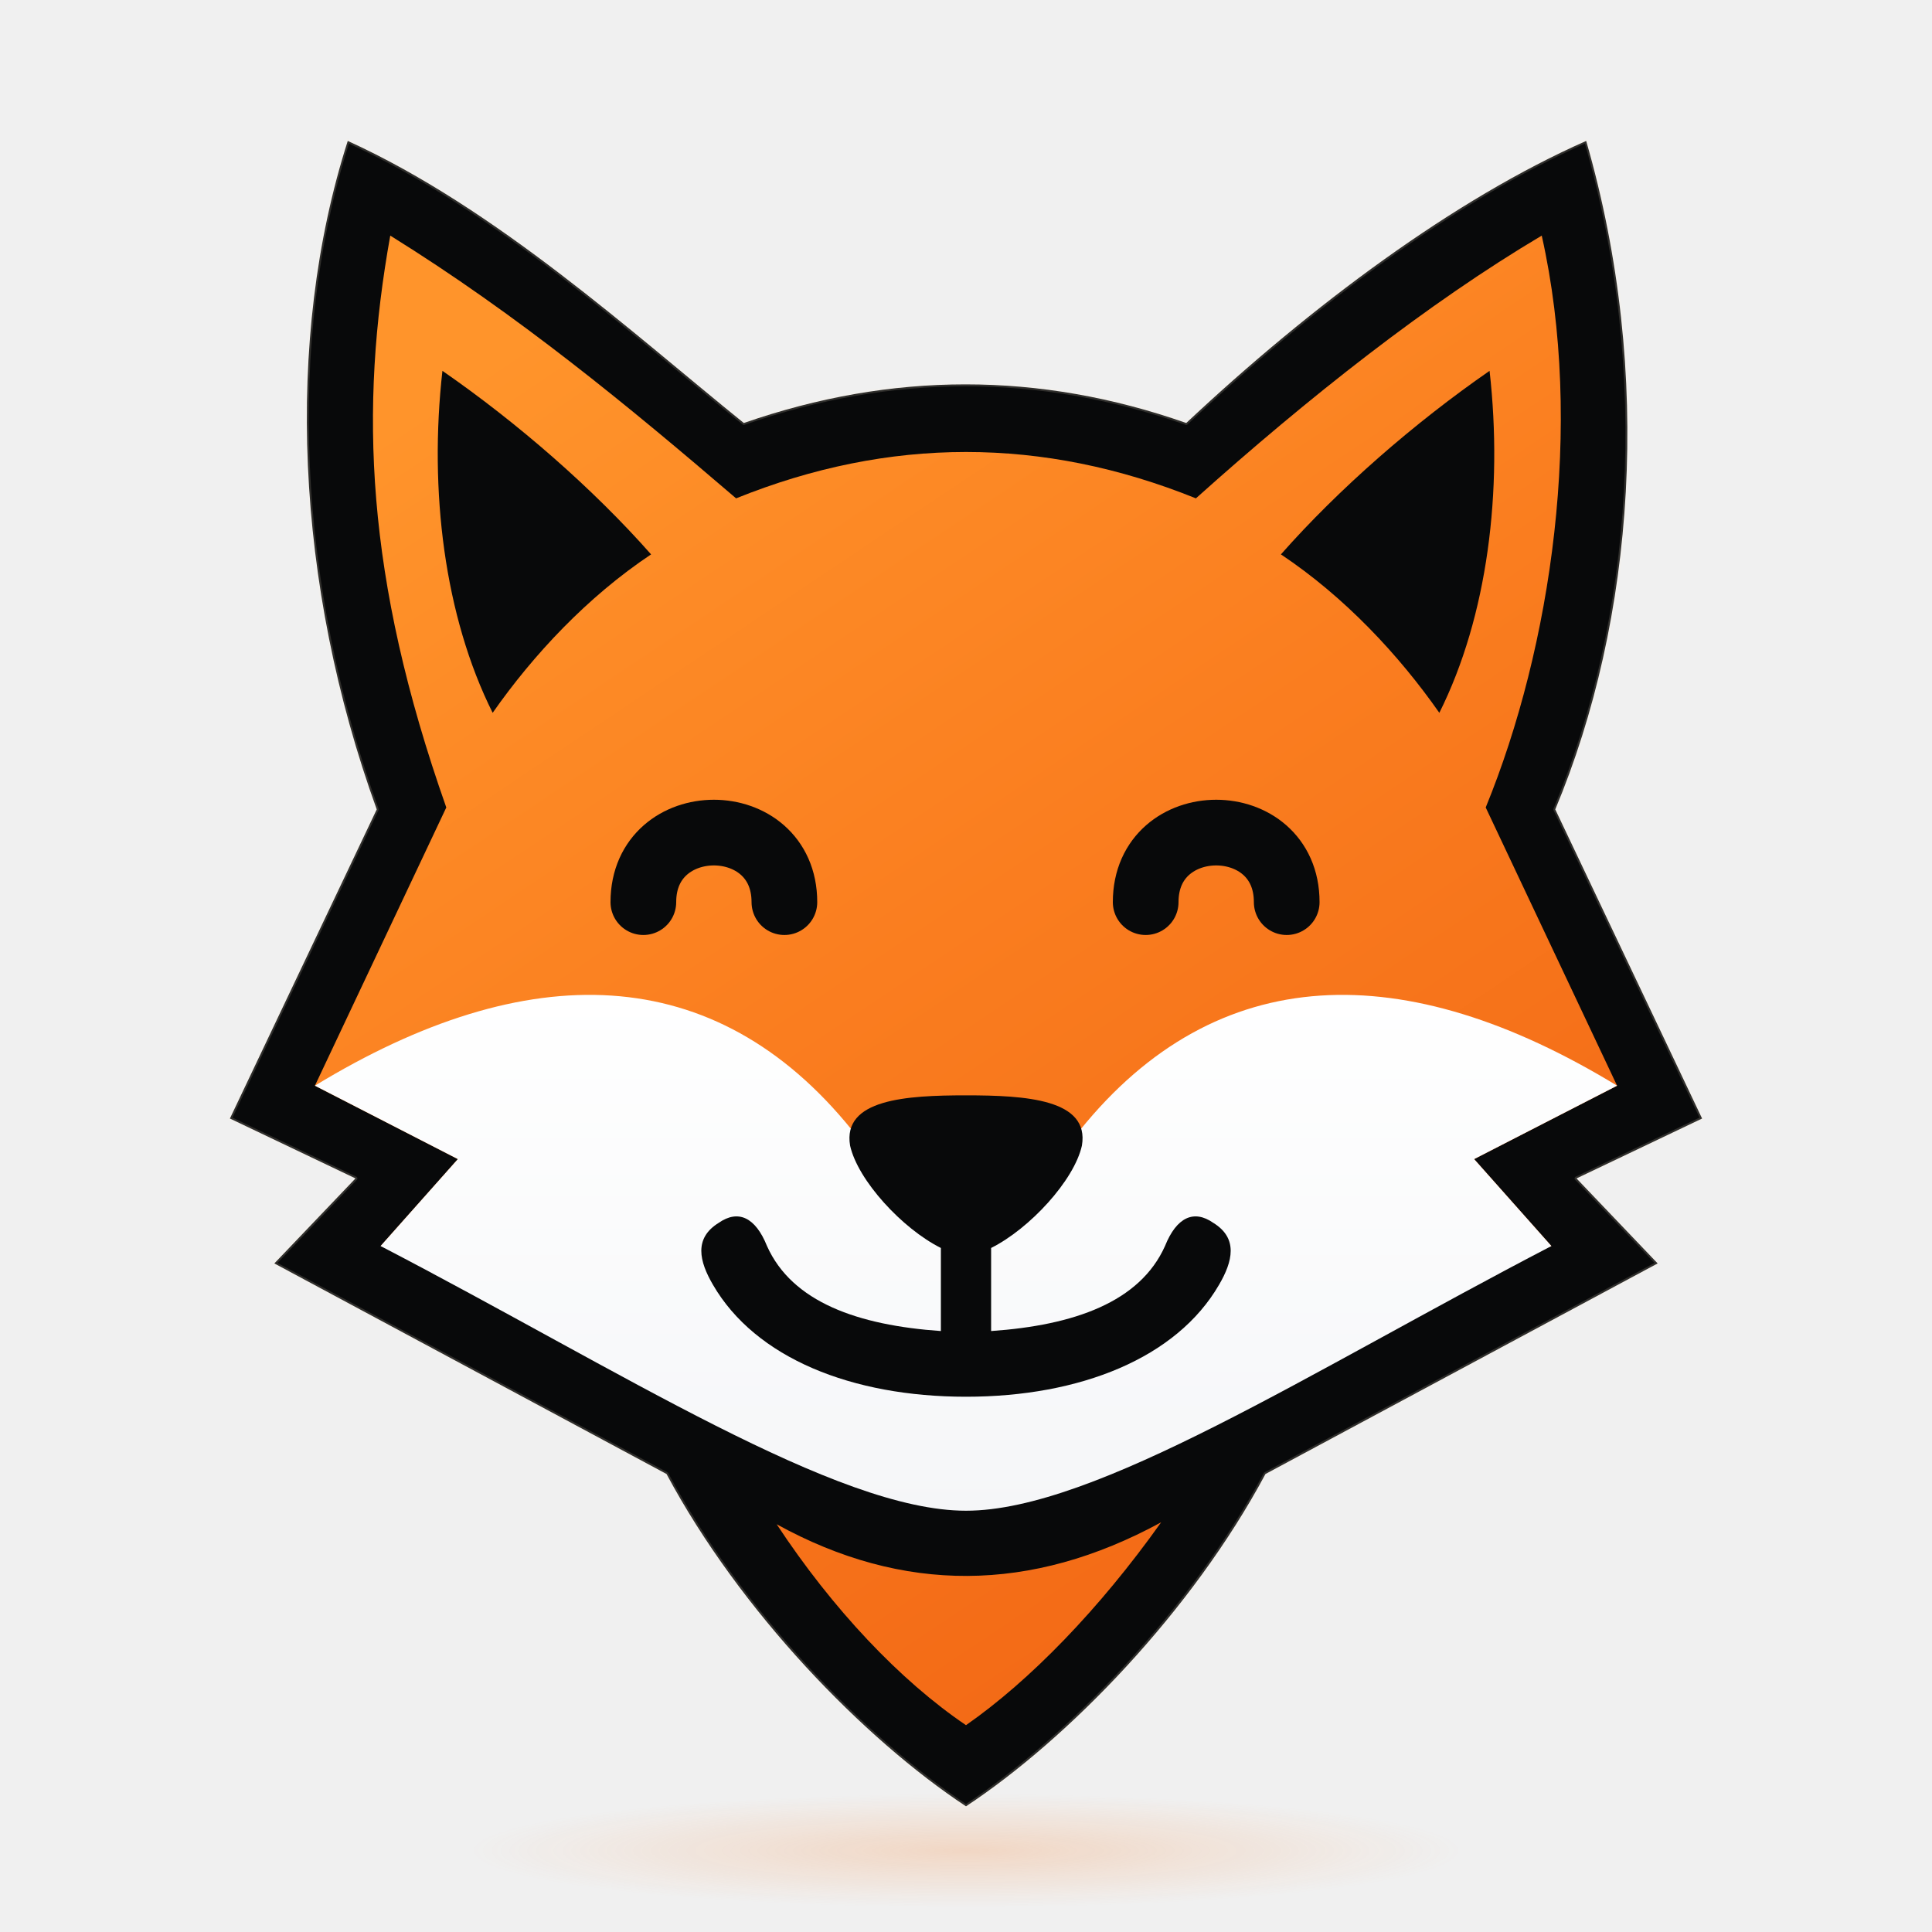
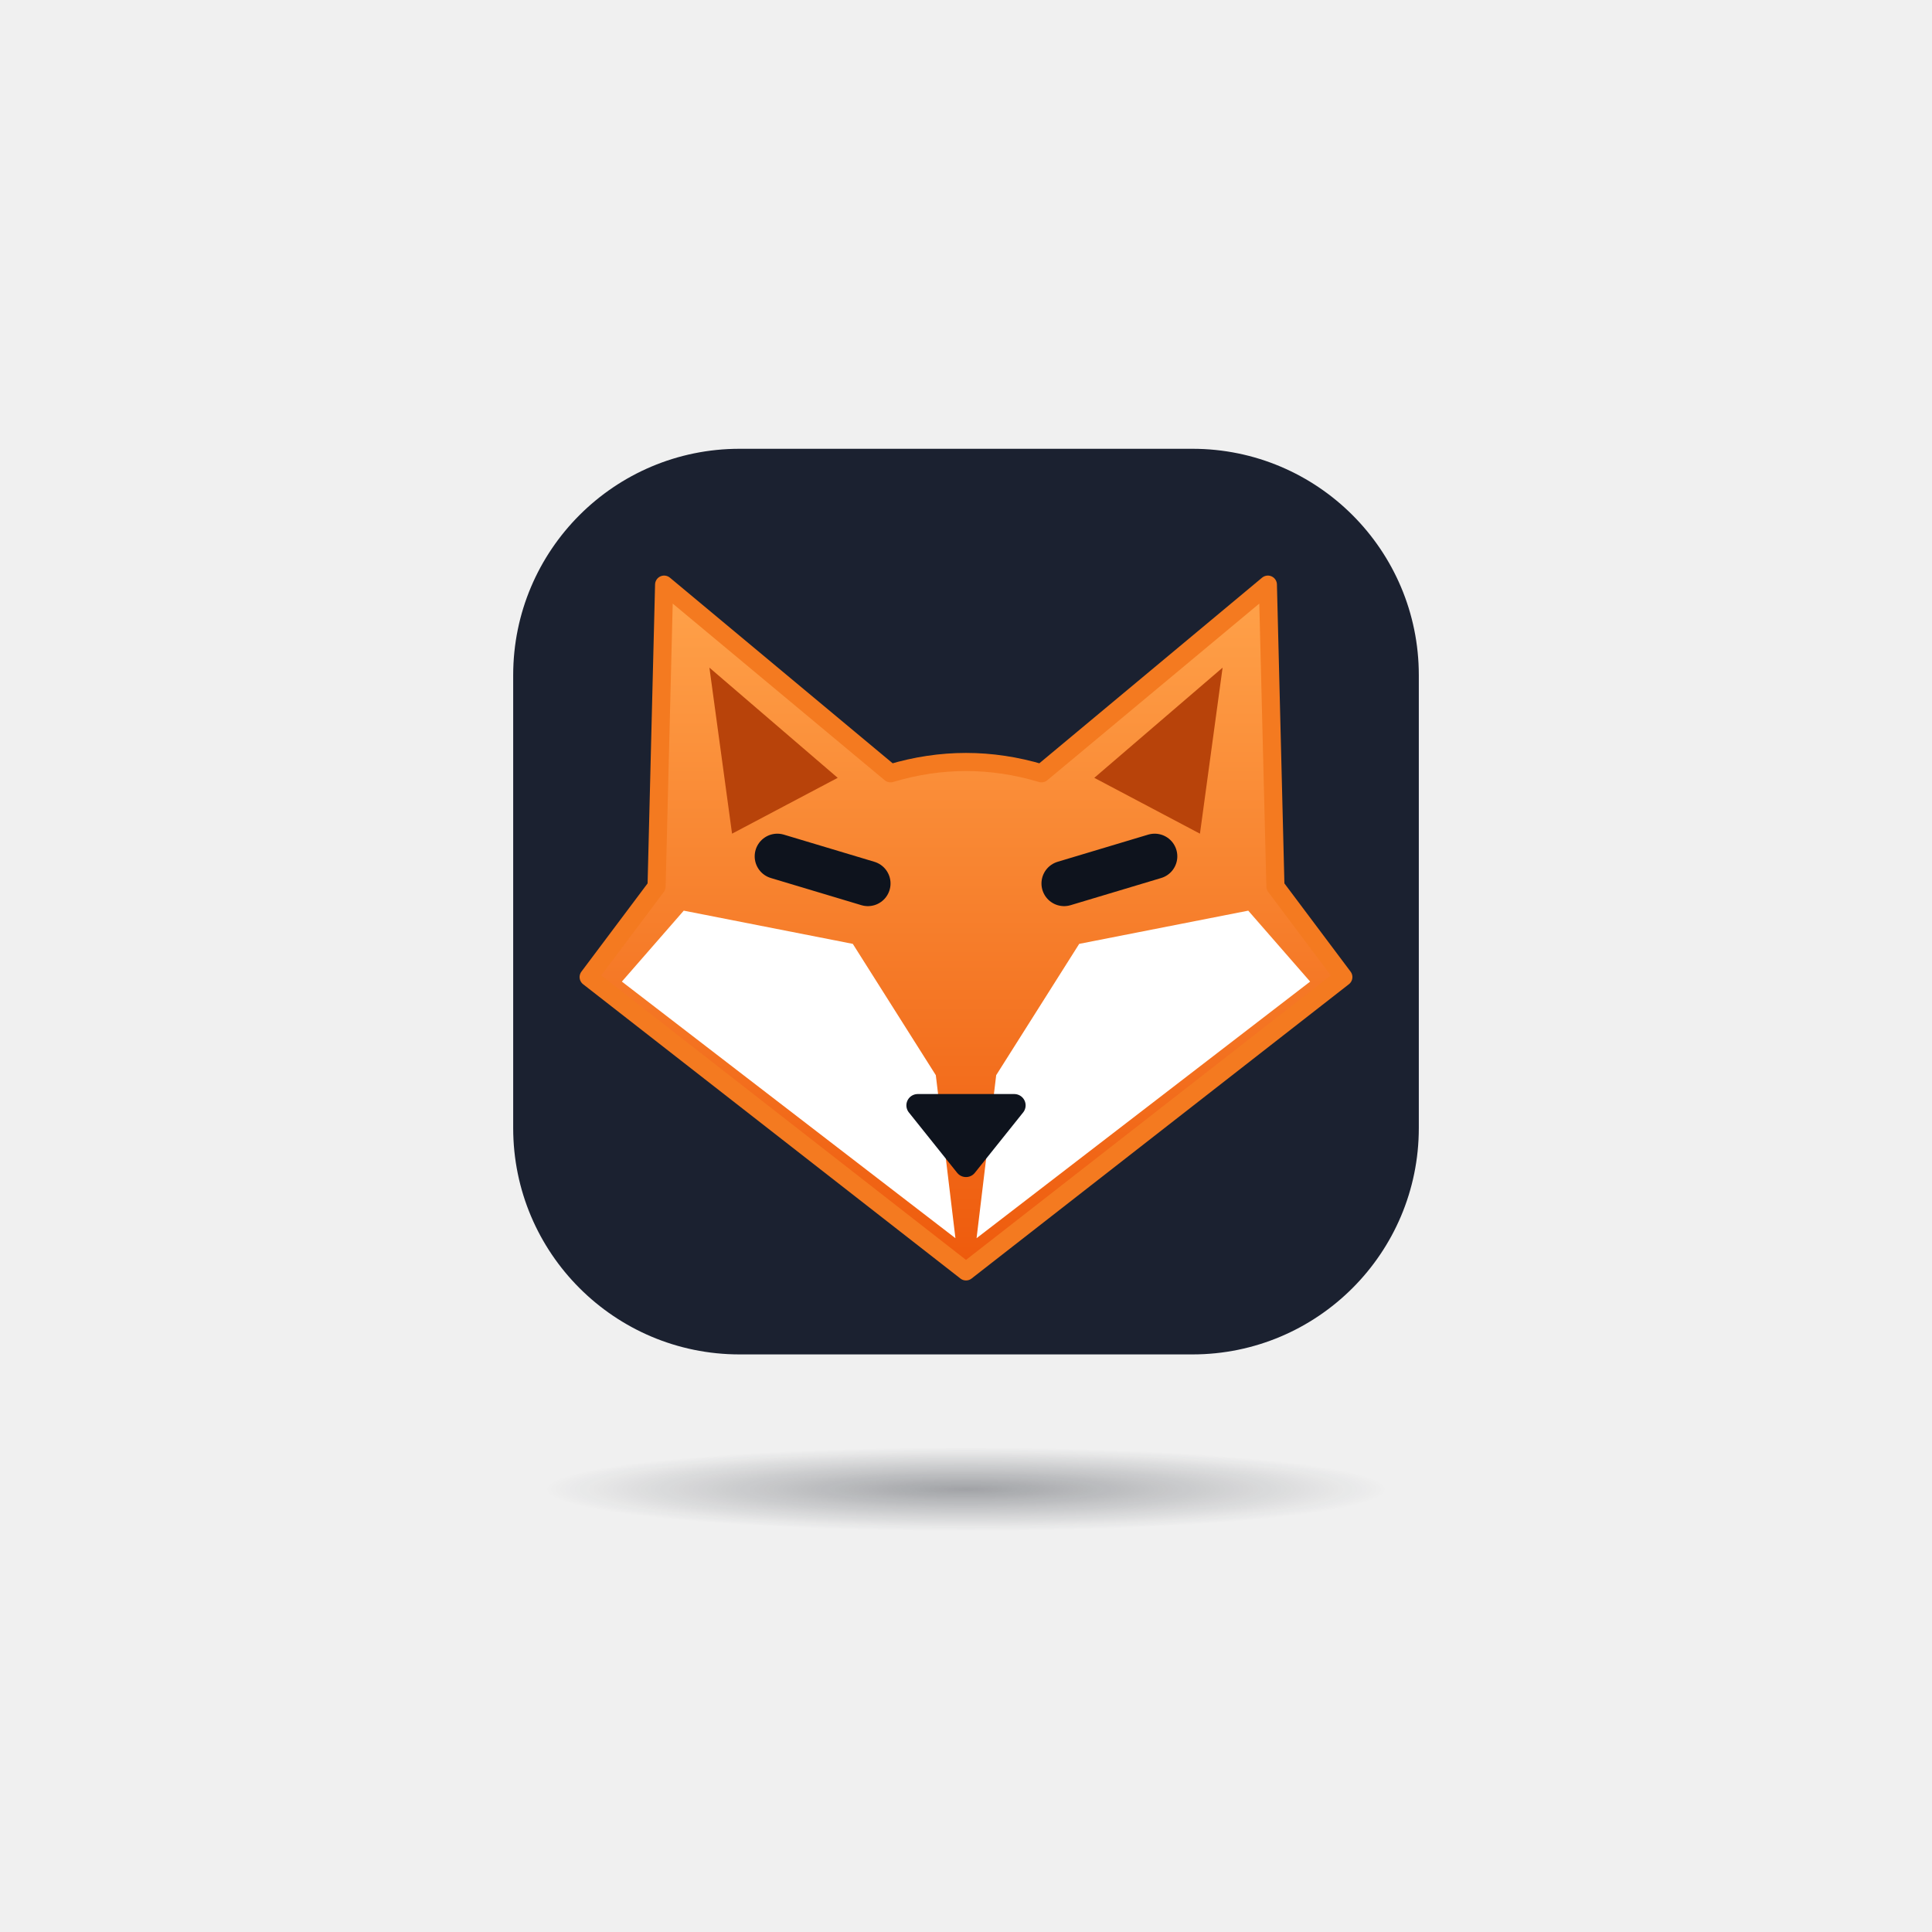
- <svg xmlns="http://www.w3.org/2000/svg" xmlns:xlink="http://www.w3.org/1999/xlink" width="1200" height="1200" viewBox="125 100 950 950" fill="none" role="img" aria-labelledby="vp-title vp-description">
+ <svg xmlns="http://www.w3.org/2000/svg" width="1200" height="1200" viewBox="0 0 1200 1200" fill="none" role="img" aria-labelledby="vp-title vp-description">
  <defs>
-     <linearGradient id="vp-orange" x1="290" y1="174" x2="702" y2="790" gradientUnits="userSpaceOnUse">
-       <stop stop-color="#ff942b" />
-       <stop offset=".51" stop-color="#fa7d1f" />
-       <stop offset="1" stop-color="#f36a16" />
+     <linearGradient id="vp-fox-fill" x1="0" y1="0" x2="0" y2="1">
+       <stop offset="0" stop-color="#FFA24A" />
+       <stop offset="1" stop-color="#EE5A0C" />
    </linearGradient>
-     <linearGradient id="vp-white" x1="512" y1="518" x2="512" y2="791" gradientUnits="userSpaceOnUse">
-       <stop stop-color="#ffffff" />
-       <stop offset="1" stop-color="#f5f6f8" />
+     <linearGradient id="vp-gleam" x1="0" y1="0" x2="1" y2="0">
+       <stop offset="0" stop-color="#ffffff" stop-opacity="0" />
+       <stop offset=".5" stop-color="#ffffff" stop-opacity=".22" />
+       <stop offset="1" stop-color="#ffffff" stop-opacity="0" />
    </linearGradient>
-     <linearGradient id="vp-signal" x1="600" y1="402" x2="600" y2="669" gradientUnits="userSpaceOnUse">
-       <stop stop-color="#ffbc70" stop-opacity=".15" />
-       <stop offset=".5" stop-color="#ff953e" />
-       <stop offset="1" stop-color="#ffbc70" stop-opacity=".15" />
-     </linearGradient>
-     <linearGradient id="vp-gleam" x1="0" y1="0" x2="240" y2="0" gradientUnits="userSpaceOnUse" gradientTransform="skewX(18.435)">
-       <stop stop-color="#fff5df" stop-opacity="0" />
-       <stop offset=".5" stop-color="#fff5df" stop-opacity=".65" />
-       <stop offset="1" stop-color="#fff5df" stop-opacity="0" />
-     </linearGradient>
-     <radialGradient id="vp-ground">
-       <stop stop-color="#f57d28" stop-opacity=".22" />
-       <stop offset="1" stop-color="#f57d28" stop-opacity="0" />
+     <radialGradient id="vp-ground" cx=".5" cy=".5" r=".5">
+       <stop offset="0" stop-color="#0E131D" stop-opacity=".35" />
+       <stop offset="1" stop-color="#0E131D" stop-opacity="0" />
    </radialGradient>
-     <path id="vp-outline" d="M192 78C269 113 340 178 397 224Q512 184 626 224C691 163 765 108 833 78C868 199 858 326 817 424L893 584L828 615L870 659L667 768C629 839 565 905 512 940C459 905 395 839 357 768L154 659L196 615L131 584L207 424C165 308 159 181 192 78Z" />
-     <path id="vp-coat" d="M214 127C280 168 337 215 393 263Q512 215 631 263C689 211 751 162 810 127C832 225 815 340 781 423L849 567L775 605L815 650L512 755L209 650L249 605L175 567L243 423C201 304 198 216 214 127Z" />
-     <path id="vp-cheeks" d="M175 567C285 500 382 502 453 590C471 618 491 641 512 652C533 641 553 618 571 590C642 502 739 500 849 567L775 605L815 650C690 715 579 787 512 787C445 787 334 715 209 650L249 605Z" />
-     <path id="vp-chin" d="M414 794Q512 848 613 793C581 838 545 875 512 898C478 875 443 838 414 794Z" />
-     <clipPath id="vp-paint-clip">
-       <use xlink:href="#vp-coat" />
-       <use xlink:href="#vp-cheeks" />
-       <use xlink:href="#vp-chin" />
+     <clipPath id="vp-tile-clip">
+       <rect x="2" y="2" width="60" height="60" rx="15" />
    </clipPath>
  </defs>
  <style>
    /* One shared 8s cycle. The SVG needs no script, font or external image. */
-     .vp-fox{transform-origin:600px 640px;animation:vp-hello 8s ease-in-out infinite}
-     .vp-eye-left{transform-origin:381.5px 468px;animation:vp-blink 8s ease-in-out infinite}
-     .vp-eye-right{transform-origin:641.5px 468px;animation:vp-wink 8s ease-in-out infinite}
-     .vp-wave{opacity:0;transform-origin:600px 536px;animation:vp-voice 8s ease-in-out infinite}
+     .vp-fox{transform-origin:600px 860px;animation:vp-hello 8s ease-in-out infinite}
+     .vp-eye-left,.vp-eye-right{transform-box:fill-box;transform-origin:center}
+     .vp-eye-left{animation:vp-blink 8s ease-in-out infinite}
+     .vp-eye-right{animation:vp-wink 8s ease-in-out infinite}
+     .vp-wave{opacity:0;transform-origin:600px 560px;animation:vp-voice 8s ease-in-out infinite}
    .vp-wave-2{animation-delay:.18s}
    .vp-wave-3{animation-delay:.36s}
    .vp-shine{opacity:0;animation:vp-light 8s linear infinite}
-     .vp-spark{opacity:0;transform-origin:968px 236px;animation:vp-sparkle 8s ease-in-out infinite}
-     .vp-shadow{transform-origin:600px 1010px;animation:vp-grounding 8s ease-in-out infinite}
+     .vp-shadow{transform-origin:600px 925px;animation:vp-grounding 8s ease-in-out infinite}
    @keyframes vp-hello{
      0%,8%,49%,100%{transform:translateY(0) rotate(0deg) scale(1)}
      13%{transform:translateY(7px) rotate(0deg) scale(1.015,.985)}
-       22%{transform:translateY(-20px) rotate(-4deg) scale(.99,1.01)}
-       32%{transform:translateY(-10px) rotate(3deg) scale(1)}
-       41%{transform:translateY(0) rotate(-.8deg) scale(1)}
+       22%{transform:translateY(-20px) rotate(-3deg) scale(.99,1.01)}
+       32%{transform:translateY(-10px) rotate(2deg) scale(1)}
+       41%{transform:translateY(0) rotate(-.6deg) scale(1)}
      67%{transform:translateY(-6px) rotate(0deg) scale(1)}
      84%{transform:translateY(0) rotate(0deg) scale(1)}
    }
    @keyframes vp-blink{
      0%,68%,73%,100%{transform:scaleY(1)}
-       70%,71%{transform:scaleY(.12)}
+       70%,71%{transform:scaleY(.2)}
    }
    @keyframes vp-wink{
      0%,25%,34%,68%,73%,100%{transform:scaleY(1)}
-       28%,30%{transform:scaleY(.12)}
-       70%,71%{transform:scaleY(.12)}
+       28%,30%{transform:scaleY(.2)}
+       70%,71%{transform:scaleY(.2)}
    }
    @keyframes vp-voice{
      0%,12%,50%,100%{opacity:0;transform:scaleX(.94)}
      24%{opacity:.85;transform:scaleX(1)}
      40%{opacity:0;transform:scaleX(1.05)}
      58%{opacity:0;transform:scaleX(.96)}
      68%{opacity:.4;transform:scaleX(1)}
      83%{opacity:0;transform:scaleX(1.04)}
    }
    @keyframes vp-light{
-       0%,43%{opacity:0;transform:translateX(-600px)}
-       47%{opacity:.46;transform:translateX(-310px)}
-       63%{opacity:.46;transform:translateX(1030px)}
-       65%,100%{opacity:0;transform:translateX(1200px)}
-     }
-     @keyframes vp-sparkle{
-       0%,23%,44%,100%{opacity:0;transform:rotate(-30deg) scale(.35)}
-       29%{opacity:.9;transform:rotate(0deg) scale(1)}
-       35%{opacity:.4;transform:rotate(18deg) scale(.75)}
+       0%,43%{opacity:0;transform:translateX(-40px)}
+       47%{opacity:1;transform:translateX(-20px)}
+       63%{opacity:1;transform:translateX(70px)}
+       65%,100%{opacity:0;transform:translateX(80px)}
    }
    @keyframes vp-grounding{
      0%,8%,49%,84%,100%{opacity:.8;transform:scaleX(1)}
      13%{opacity:1;transform:scaleX(1.04)}
      22%{opacity:.45;transform:scaleX(.88)}
      32%{opacity:.6;transform:scaleX(.94)}
      67%{opacity:.65;transform:scaleX(.97)}
    }
    @media(prefers-reduced-motion:reduce){
-       .vp-fox,.vp-eye-left,.vp-eye-right,.vp-wave,.vp-shine,.vp-spark,.vp-shadow{animation:none!important}
-       .vp-wave,.vp-shine,.vp-spark{opacity:0}
+       .vp-fox,.vp-eye-left,.vp-eye-right,.vp-wave,.vp-shine,.vp-shadow{animation:none!important}
+       .vp-wave,.vp-shine{opacity:0}
    }
  </style>
  <g aria-hidden="true">
-     <ellipse class="vp-shadow" cx="600" cy="1010" rx="245" ry="28" fill="url(#vp-ground)" />
-     <g transform="translate(120 0) scale(.8 1)" stroke="url(#vp-signal)" stroke-linecap="round">
-       <path class="vp-wave vp-wave-1" d="M205 474Q177 536 205 598M995 474Q1023 536 995 598" stroke-width="10" />
-       <path class="vp-wave vp-wave-2" d="M158 438Q112 536 158 634M1042 438Q1088 536 1042 634" stroke-width="8" />
-       <path class="vp-wave vp-wave-3" d="M109 407Q47 536 109 665M1091 407Q1153 536 1091 665" stroke-width="6" />
+     <ellipse class="vp-shadow" cx="600" cy="925" rx="260" ry="26" fill="url(#vp-ground)" />
+     <g stroke="#FF8A2A" stroke-linecap="round">
+       <path class="vp-wave vp-wave-1" d="M248 490Q222 560 248 630M952 490Q978 560 952 630" stroke-width="16" />
+       <path class="vp-wave vp-wave-2" d="M196 450Q154 560 196 670M1004 450Q1046 560 1004 670" stroke-width="13" />
+       <path class="vp-wave vp-wave-3" d="M144 412Q86 560 144 708M1056 412Q1114 560 1056 708" stroke-width="10" />
    </g>
-     <path class="vp-spark" d="M968 210Q973 231 994 236Q973 241 968 262Q963 241 942 236Q963 231 968 210Z" fill="#ffb35d" />
  </g>
  <g class="vp-fox">
-     <g transform="translate(113.6 95.2) scale(.95)">
-       <use xlink:href="#vp-outline" fill="#08090a" stroke="#fff1df" stroke-opacity=".16" stroke-width="2" stroke-linejoin="round" />
-       <use xlink:href="#vp-coat" fill="url(#vp-orange)" />
-       <use xlink:href="#vp-chin" fill="url(#vp-orange)" />
-       <use xlink:href="#vp-cheeks" fill="url(#vp-white)" />
-       <g clip-path="url(#vp-paint-clip)">
-         <path class="vp-shine" d="M0 -60H240L600 1020H360Z" fill="url(#vp-gleam)" />
+     <g transform="translate(300 260) scale(9.375)">
+       <rect x="2" y="2" width="60" height="60" rx="15" fill="#1B2130" />
+       <path fill="url(#vp-fox-fill)" stroke="#F47A20" stroke-width="1.2" stroke-linejoin="round" d="M12 11 L27 23.5 Q32 22 37 23.5 L52 11 L52.5 31 L57 37 L32 56.5 L7 37 L11.5 31 Z" />
+       <path fill="#B8430A" d="M15 16.5 L23.5 23.8 L16.5 27.5 Z M49 16.5 L40.5 23.8 L47.5 27.5 Z" />
+       <path fill="#FFFFFF" d="M9.2 37.3 L13.3 32.6 L24.5 34.8 L30 43.5 L31.3 54.3 Z M54.8 37.3 L50.7 32.6 L39.5 34.8 L34 43.5 L32.7 54.3 Z" />
+       <g fill="none" stroke="#0E131D" stroke-width="3" stroke-linecap="round">
+         <path class="vp-eye-left" d="M19.5 29 L25.5 30.8" />
+         <path class="vp-eye-right" d="M44.5 29 L38.5 30.8" />
      </g>
-       <g fill="#08090a">
-         <path d="M241 197C280 224 319 258 349 292C316 314 288 344 267 374C242 324 234 259 241 197Z" />
-         <path d="M783 197C744 224 705 258 675 292C708 314 736 344 757 374C782 324 790 259 783 197Z" />
+       <path fill="#0E131D" stroke="#0E131D" stroke-width="1.5" stroke-linejoin="round" d="M28.8 45.5 H35.2 L32 49.5 Z" />
+       <g clip-path="url(#vp-tile-clip)">
+         <path class="vp-shine" d="M-10 -4H6L22 68H6Z" fill="url(#vp-gleam)" />
      </g>
-       <g stroke="#08090a" stroke-width="34" stroke-linecap="round">
-         <path class="vp-eye-left" d="M345 472C345 424 418 424 418 472" />
-         <path class="vp-eye-right" d="M605 472C605 424 678 424 678 472" />
-       </g>
-       <path fill="#08090a" d="M452 598C448 574 481 572 512 572C543 572 576 574 572 598C568 616 545 641 525 651L525 694C568 691 602 679 615 650C621 635 630 631 640 638C653 646 650 658 643 670C621 708 571 728 512 728C453 728 403 708 381 670C374 658 371 646 384 638C394 631 403 635 409 650C422 679 456 691 499 694L499 651C479 641 456 616 452 598Z" />
    </g>
  </g>
</svg>
